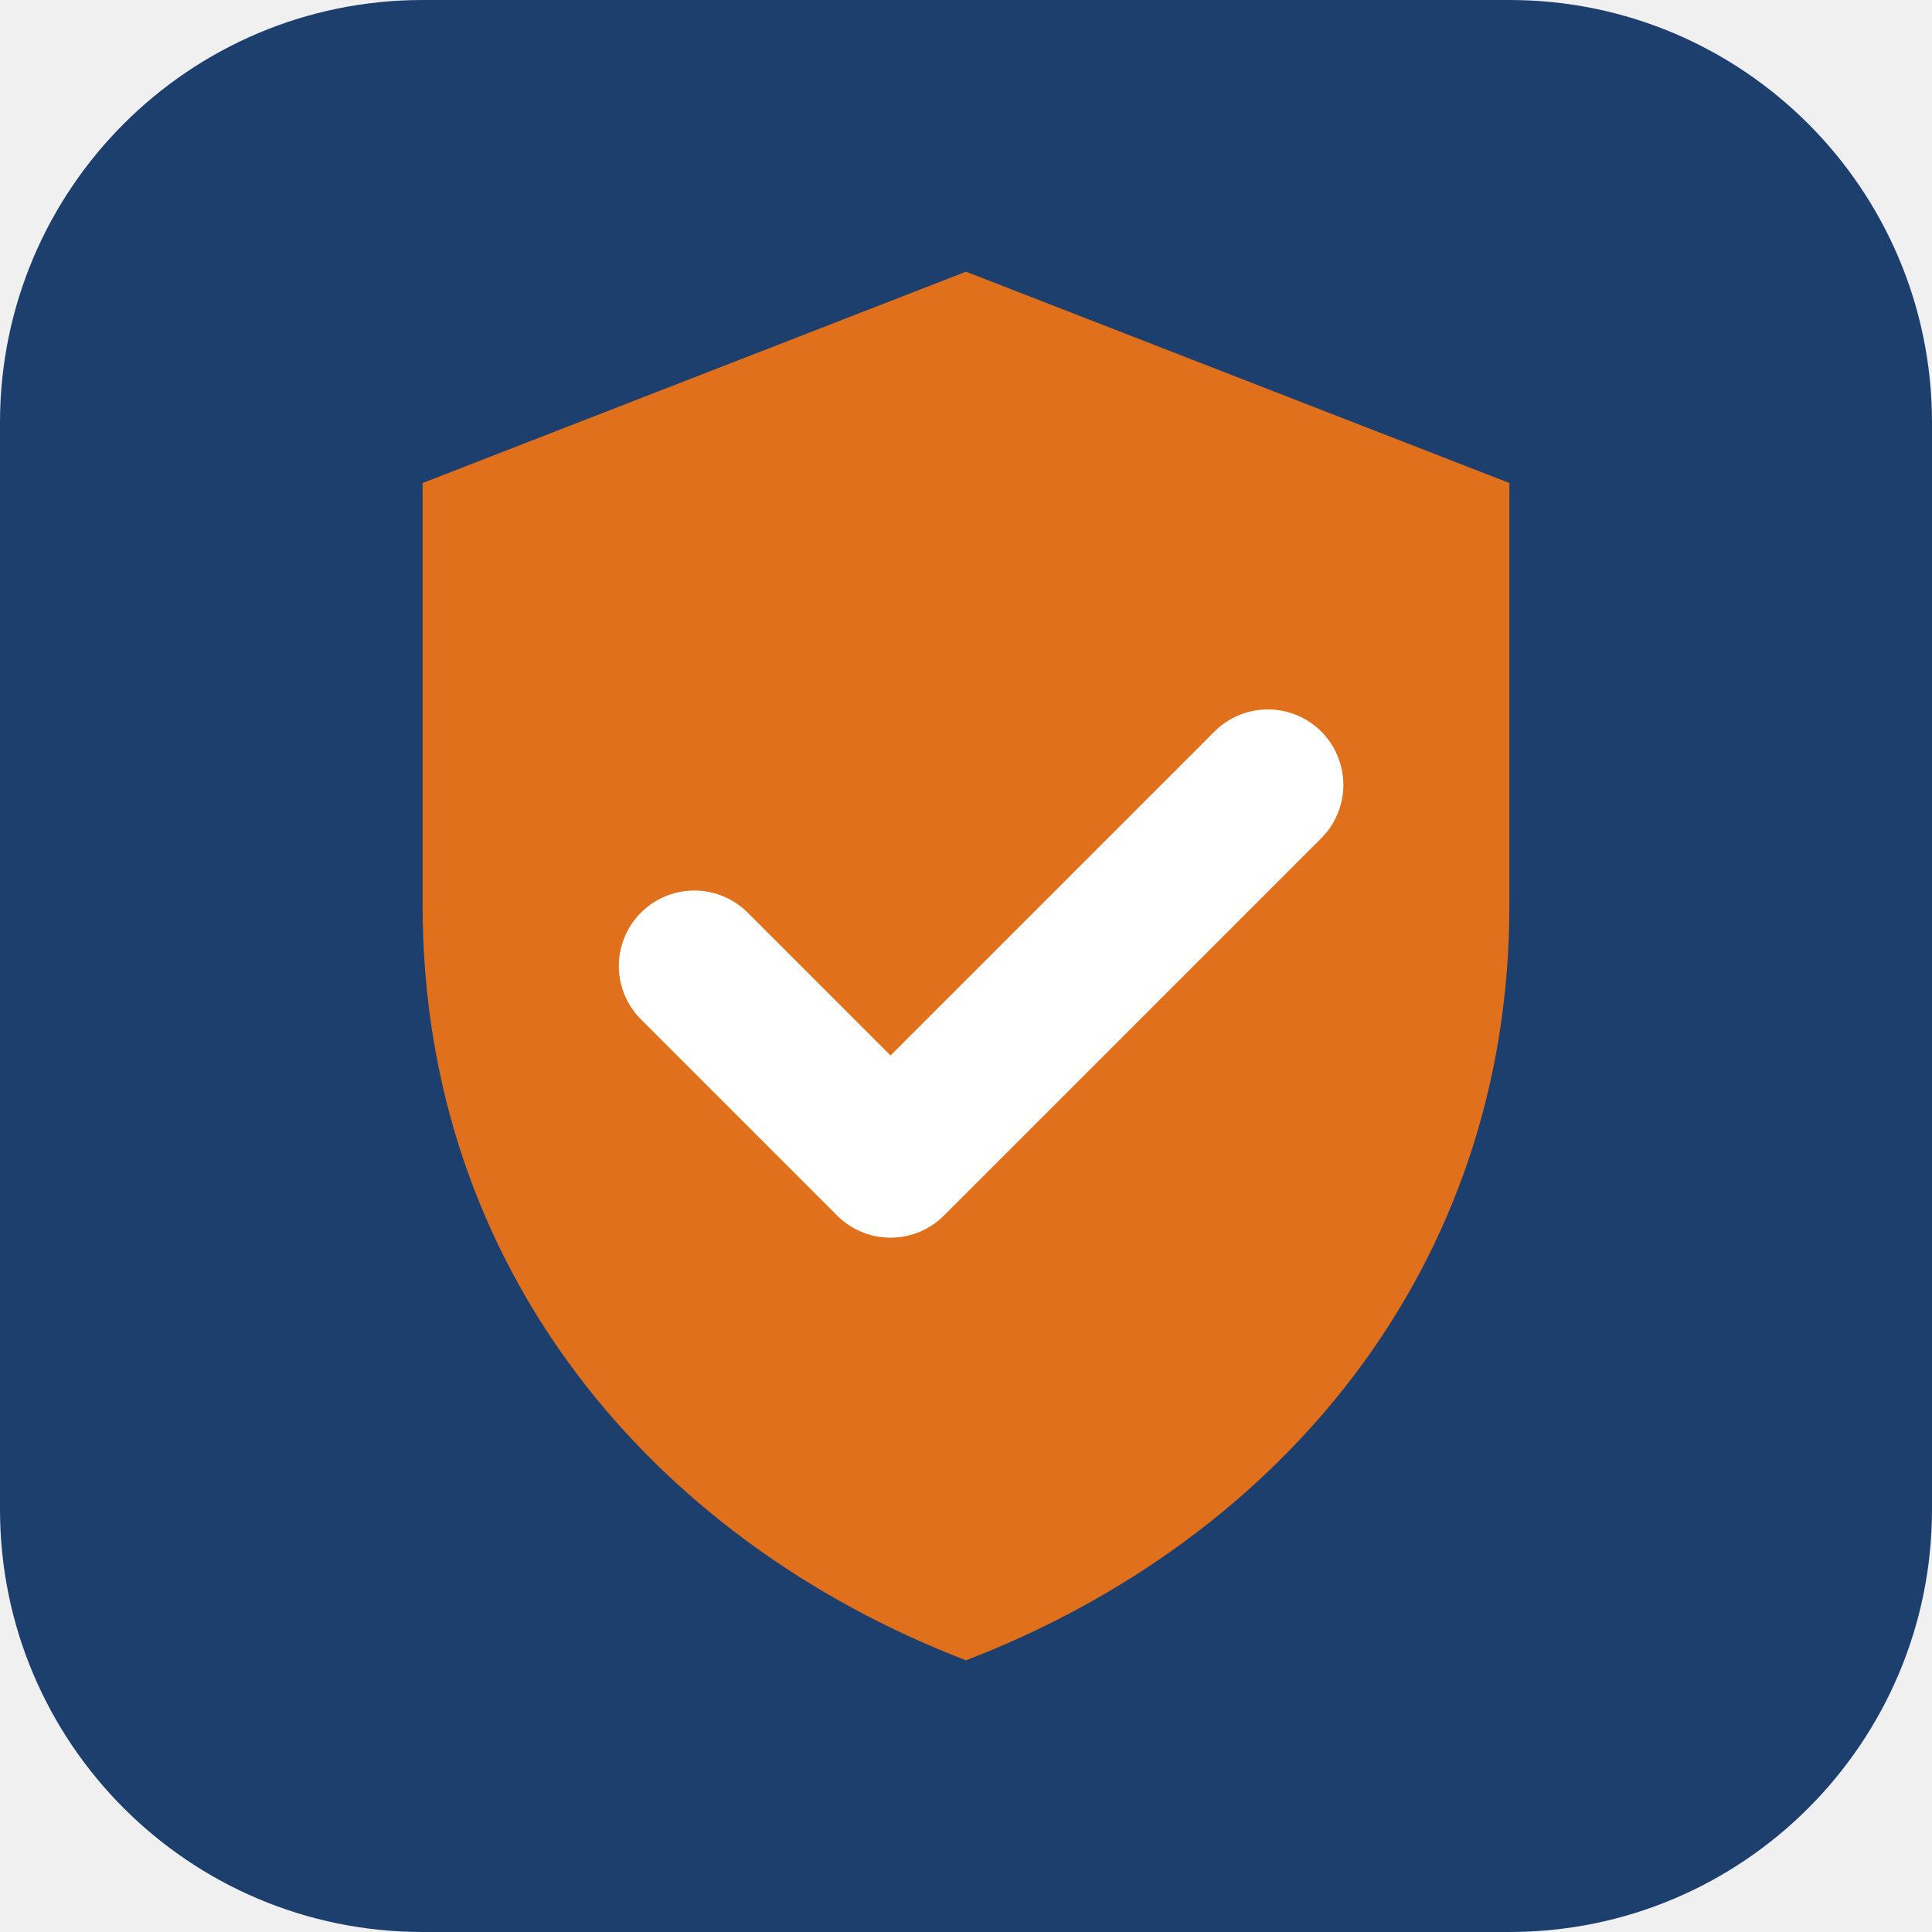
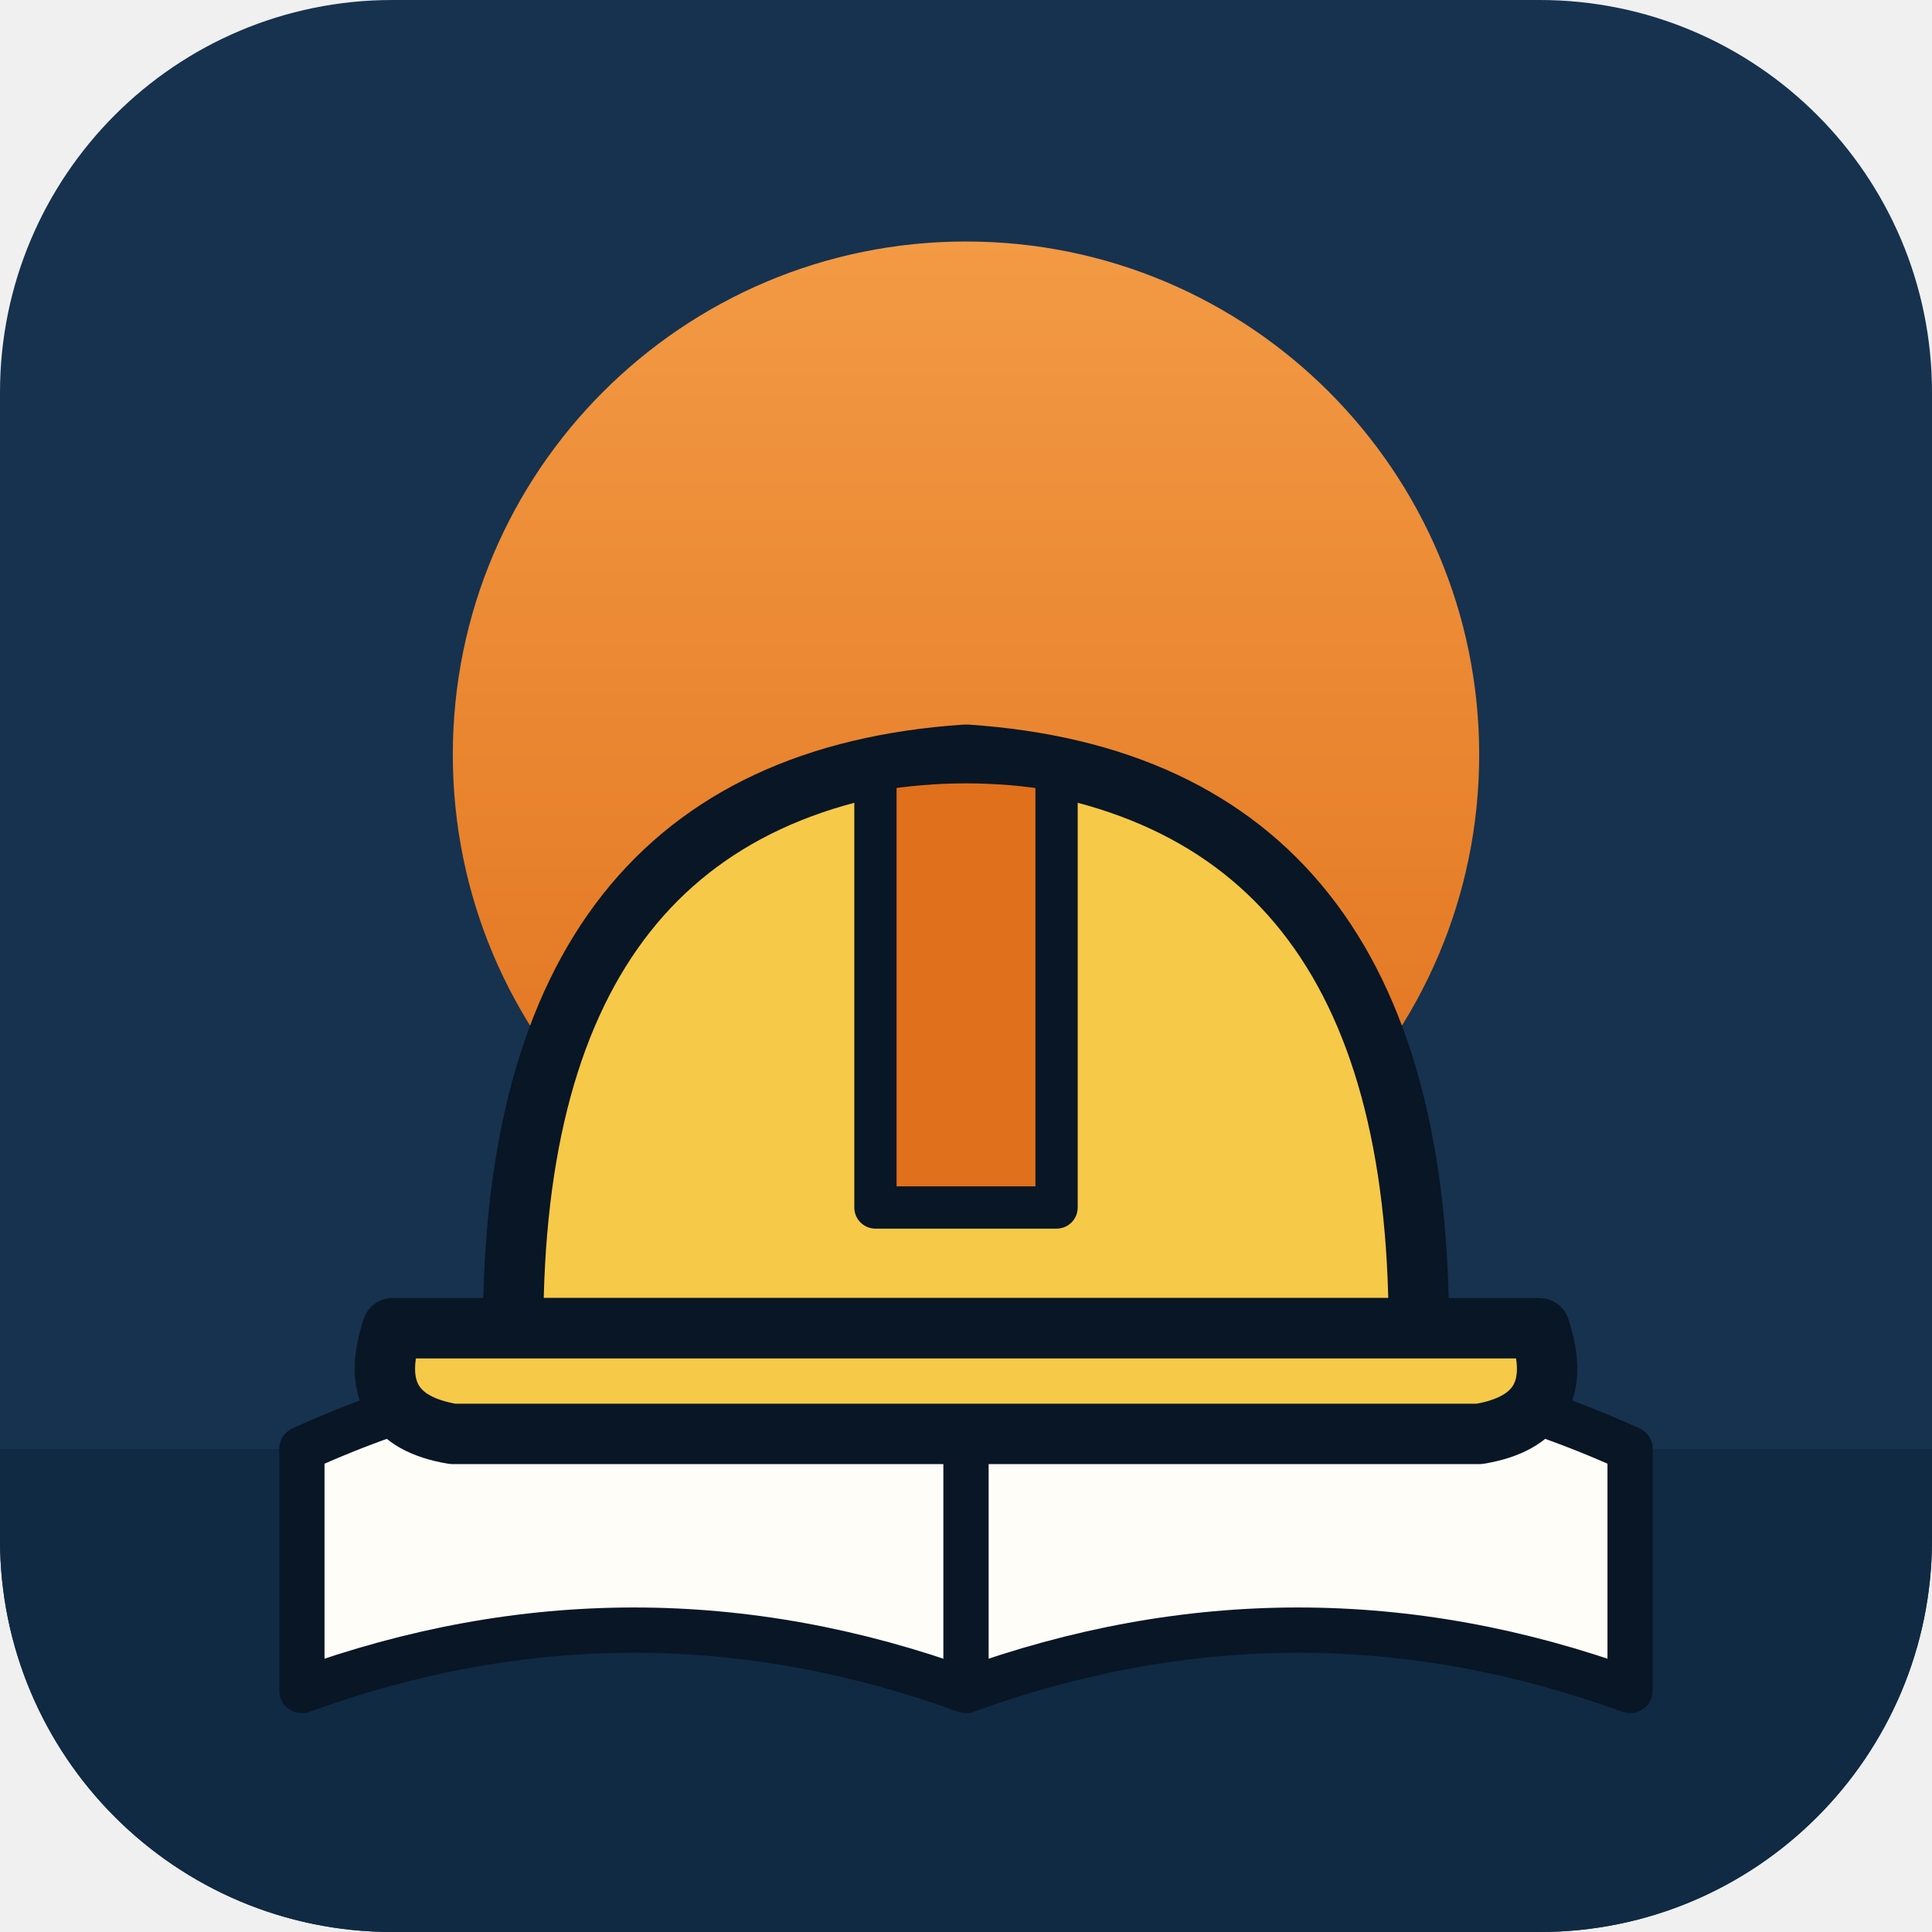
<svg xmlns="http://www.w3.org/2000/svg" viewBox="0 0 64 64" role="img" aria-label="Trách Nhiệm Xã Hội">
-   <rect width="64" height="64" rx="14" fill="#1d3f6e" />
-   <path d="M32 9 50 16v14c0 12-7.6 21-18 25C21.6 51 14 42 14 30V16z" fill="#e0701b" />
-   <path d="m23 32 6.5 6.5L42 26" fill="none" stroke="#fff" stroke-width="5" stroke-linecap="round" stroke-linejoin="round" />
+   <defs>
+     <clipPath id="ti">
+       <rect width="64" height="64" rx="13" />
+     </clipPath>
+     <linearGradient id="tis" x1="0" y1="0" x2="0" y2="1">
+       <stop offset="0" stop-color="#f39a45" />
+       <stop offset="1" stop-color="#e0701b" />
+     </linearGradient>
+   </defs>
+   <g clip-path="url(#ti)">
+     <rect width="64" height="64" fill="#16324f" />
+     <circle cx="32" cy="25" r="17" fill="url(#tis)" />
+     <rect y="48" width="64" height="16" fill="#102a44" />
+     <path d="M10 48 Q21 43 32 47 Q43 43 54 48 V56 Q43 52 32 56 Q21 52 10 56Z" fill="#fffdf8" stroke="#081625" stroke-width="1.5" stroke-linejoin="round" />
+     <path d="M32 47 V56" stroke="#081625" stroke-width="1.5" />
+     <path d="M17 44 Q17 26 32 25 Q47 26 47 44Z" fill="#f7c948" stroke="#081625" stroke-width="2" stroke-linejoin="round" />
+     <path d="M29 25.5 Q32 25 35 25.5 V40 H29Z" fill="#e0701b" stroke="#081625" stroke-width="1.4" stroke-linejoin="round" />
+     <path d="M13 44 H51 Q52 47 49 47.5 H15 Q12 47 13 44Z" fill="#f7c948" stroke="#081625" stroke-width="2" stroke-linejoin="round" />
+   </g>
</svg>
